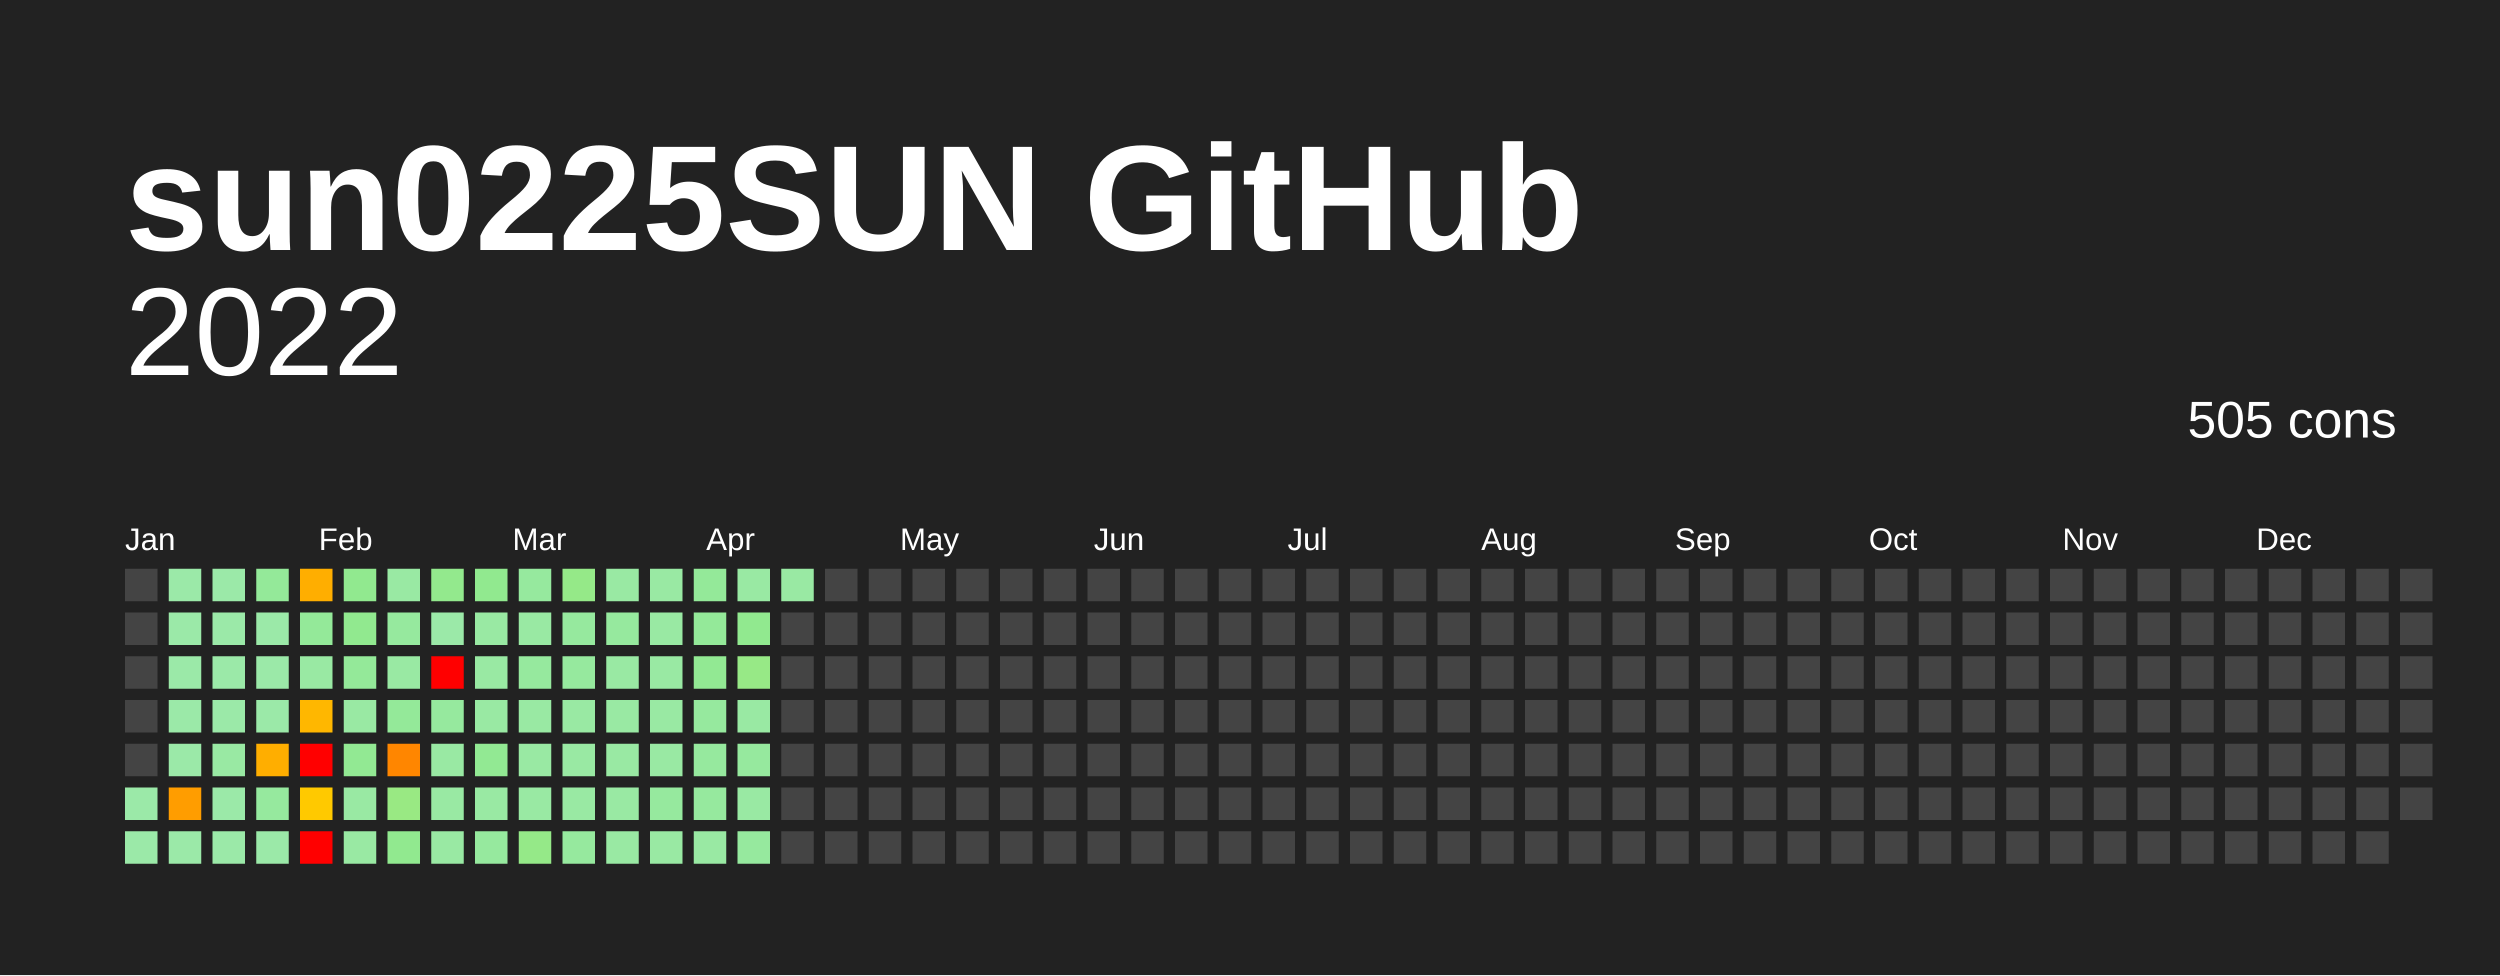
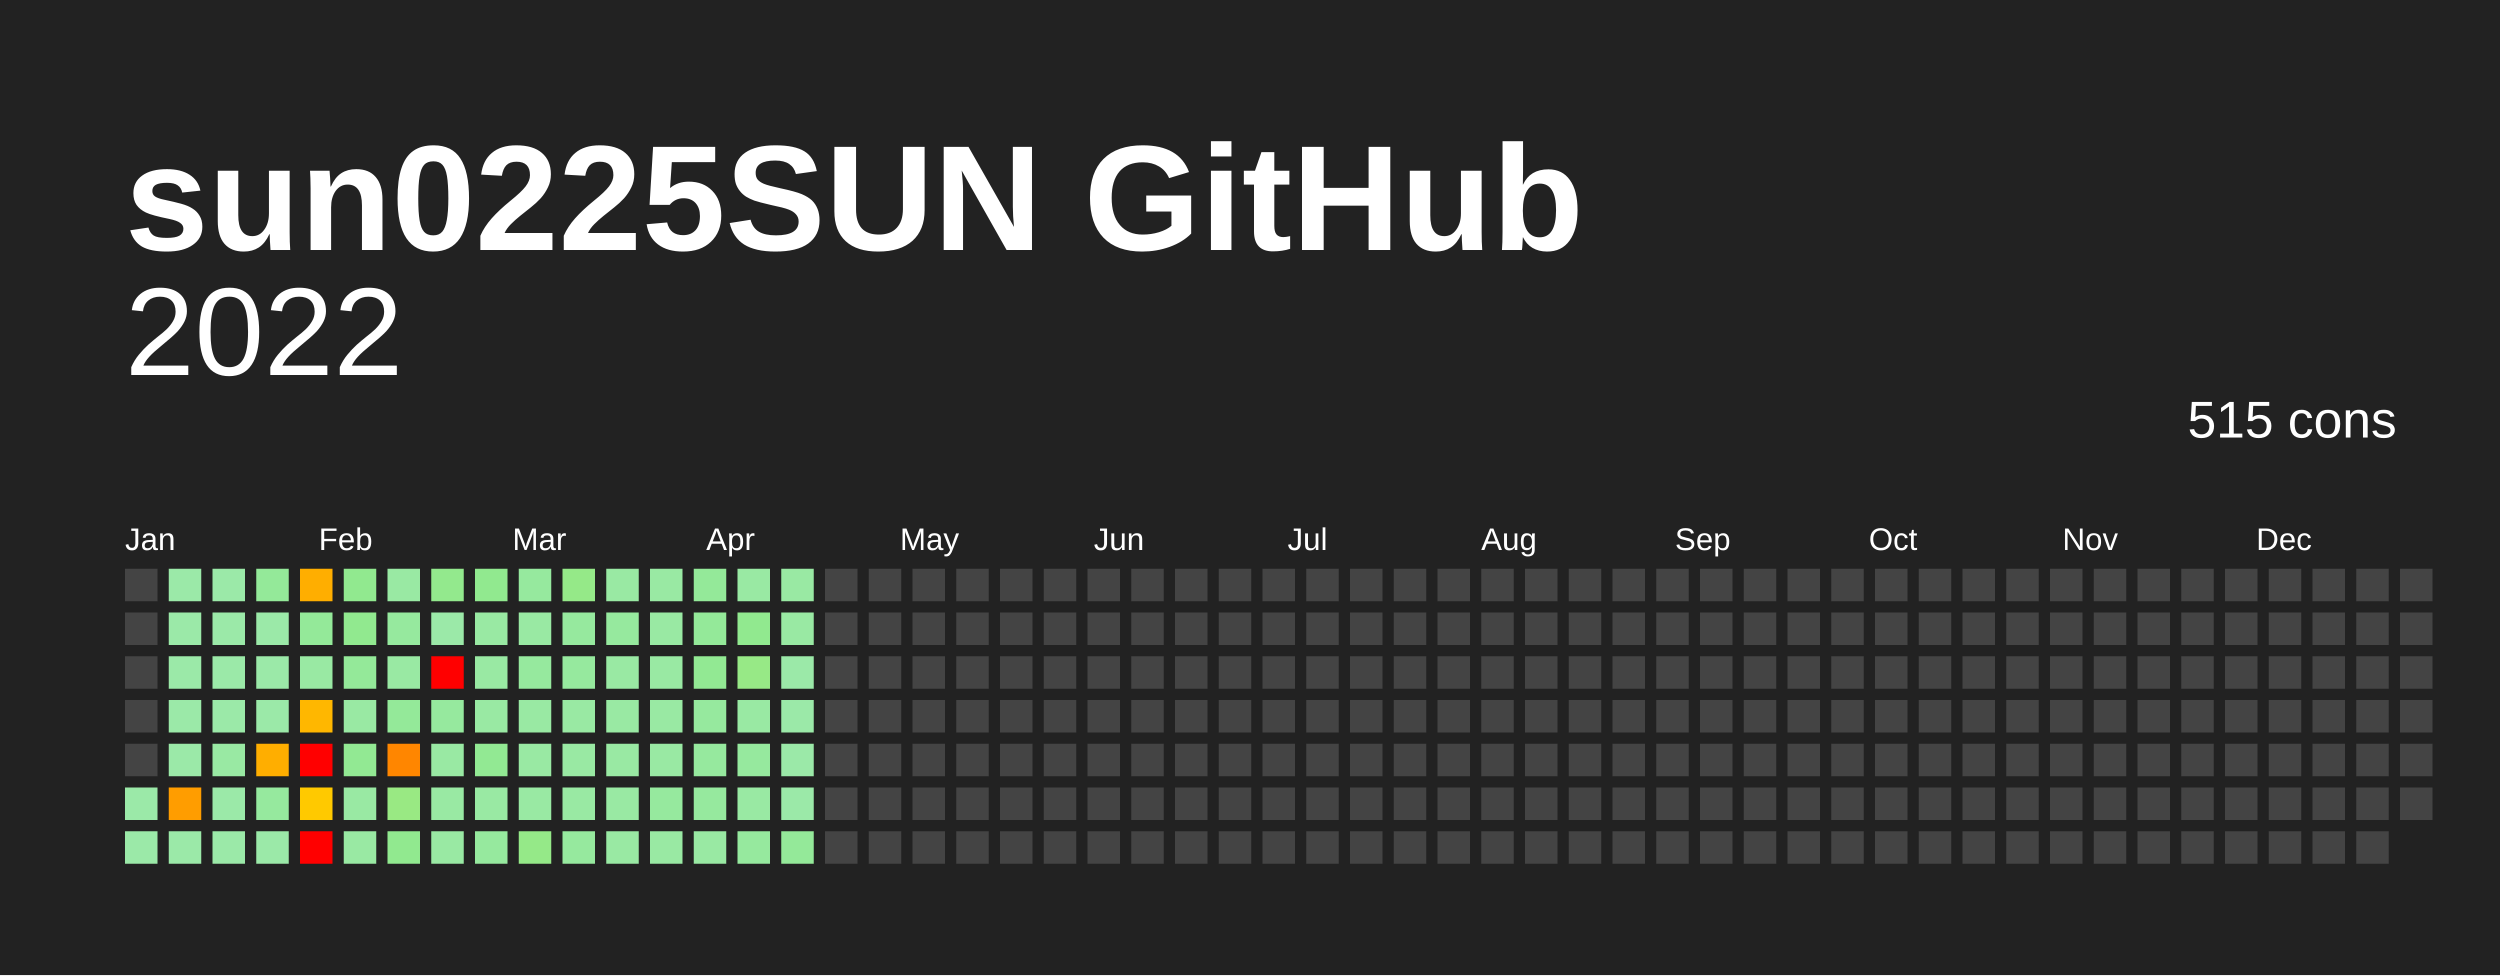
<svg xmlns="http://www.w3.org/2000/svg" baseProfile="full" height="78mm" version="1.1" viewBox="0,0,200,78" width="200mm">
  <defs />
  <rect fill="#222222" height="78" width="200" x="0" y="0" />
  <text fill="#FFFFFF" style="font-size:12px; font-family:Arial; font-weight:bold;" x="10" y="20">sun0225SUN GitHub</text>
  <text alignment-baseline="hanging" fill="#FFFFFF" style="font-size:10.0px; font-family:Arial;" x="10" y="30">2022</text>
-   <text alignment-baseline="hanging" fill="#FFFFFF" style="font-size:4.125px; font-family:Arial;" x="175" y="35">505 cons</text>
+   <text alignment-baseline="hanging" fill="#FFFFFF" style="font-size:4.125px; font-family:Arial;" x="175" y="35">515 cons</text>
  <text fill="#FFFFFF" style="font-size:2.5px; font-family:Arial" x="10.0" y="44">Jan</text>
  <text fill="#FFFFFF" style="font-size:2.5px; font-family:Arial" x="25.5" y="44">Feb</text>
  <text fill="#FFFFFF" style="font-size:2.5px; font-family:Arial" x="41.0" y="44">Mar</text>
  <text fill="#FFFFFF" style="font-size:2.5px; font-family:Arial" x="56.5" y="44">Apr</text>
  <text fill="#FFFFFF" style="font-size:2.5px; font-family:Arial" x="72.0" y="44">May</text>
  <text fill="#FFFFFF" style="font-size:2.5px; font-family:Arial" x="87.5" y="44">Jun</text>
  <text fill="#FFFFFF" style="font-size:2.5px; font-family:Arial" x="103.0" y="44">Jul</text>
  <text fill="#FFFFFF" style="font-size:2.5px; font-family:Arial" x="118.5" y="44">Aug</text>
  <text fill="#FFFFFF" style="font-size:2.5px; font-family:Arial" x="134.0" y="44">Sep</text>
  <text fill="#FFFFFF" style="font-size:2.5px; font-family:Arial" x="149.5" y="44">Oct</text>
  <text fill="#FFFFFF" style="font-size:2.5px; font-family:Arial" x="165.0" y="44">Nov</text>
  <text fill="#FFFFFF" style="font-size:2.5px; font-family:Arial" x="180.5" y="44">Dec</text>
  <rect fill="#444444" height="2.6" width="2.6" x="10.0" y="45.5" />
  <rect fill="#444444" height="2.6" width="2.6" x="10.0" y="49.0" />
  <rect fill="#444444" height="2.6" width="2.6" x="10.0" y="52.5" />
  <rect fill="#444444" height="2.6" width="2.6" x="10.0" y="56.0" />
  <rect fill="#444444" height="2.6" width="2.6" x="10.0" y="59.5" />
  <rect fill="#9be9a8" height="2.6" width="2.6" x="10.0" y="63.0" />
  <rect fill="#9be9a8" height="2.6" width="2.6" x="10.0" y="66.5" />
  <rect fill="#9be9a8" height="2.6" width="2.6" x="13.5" y="45.5" />
  <rect fill="#9be9a8" height="2.6" width="2.6" x="13.5" y="49.0" />
  <rect fill="#9be9a8" height="2.6" width="2.6" x="13.5" y="52.5" />
  <rect fill="#9be9a8" height="2.6" width="2.6" x="13.5" y="56.0" />
  <rect fill="#9be9a8" height="2.6" width="2.6" x="13.5" y="59.5" />
  <rect fill="#ff9d00" height="2.6" width="2.6" x="13.5" y="63.0" />
  <rect fill="#9be9a8" height="2.6" width="2.6" x="13.5" y="66.5" />
  <rect fill="#9be9a8" height="2.6" width="2.6" x="17.0" y="45.5" />
  <rect fill="#9be9a8" height="2.6" width="2.6" x="17.0" y="49.0" />
  <rect fill="#9be9a8" height="2.6" width="2.6" x="17.0" y="52.5" />
  <rect fill="#9be9a8" height="2.6" width="2.6" x="17.0" y="56.0" />
  <rect fill="#99e9a3" height="2.6" width="2.6" x="17.0" y="59.5" />
  <rect fill="#9be9a8" height="2.6" width="2.6" x="17.0" y="63.0" />
  <rect fill="#9be9a8" height="2.6" width="2.6" x="17.0" y="66.5" />
  <rect fill="#94e999" height="2.6" width="2.6" x="20.5" y="45.5" />
  <rect fill="#9be9a8" height="2.6" width="2.6" x="20.5" y="49.0" />
  <rect fill="#9be9a8" height="2.6" width="2.6" x="20.5" y="52.5" />
  <rect fill="#9be9a8" height="2.6" width="2.6" x="20.5" y="56.0" />
  <rect fill="#ffae00" height="2.6" width="2.6" x="20.5" y="59.5" />
  <rect fill="#96e99e" height="2.6" width="2.6" x="20.5" y="63.0" />
  <rect fill="#9be9a8" height="2.6" width="2.6" x="20.5" y="66.5" />
  <rect fill="#ffae00" height="2.6" width="2.6" x="24.0" y="45.5" />
  <rect fill="#94e999" height="2.6" width="2.6" x="24.0" y="49.0" />
  <rect fill="#99e9a3" height="2.6" width="2.6" x="24.0" y="52.5" />
  <rect fill="#ffb700" height="2.6" width="2.6" x="24.0" y="56.0" />
  <rect fill="red" height="2.6" width="2.6" x="24.0" y="59.5" />
  <rect fill="#ffc900" height="2.6" width="2.6" x="24.0" y="63.0" />
  <rect fill="red" height="2.6" width="2.6" x="24.0" y="66.5" />
  <rect fill="#91e98f" height="2.6" width="2.6" x="27.5" y="45.5" />
  <rect fill="#91e98f" height="2.6" width="2.6" x="27.5" y="49.0" />
  <rect fill="#94e999" height="2.6" width="2.6" x="27.5" y="52.5" />
  <rect fill="#99e9a3" height="2.6" width="2.6" x="27.5" y="56.0" />
  <rect fill="#92e993" height="2.6" width="2.6" x="27.5" y="59.5" />
  <rect fill="#99e9a3" height="2.6" width="2.6" x="27.5" y="63.0" />
  <rect fill="#99e9a3" height="2.6" width="2.6" x="27.5" y="66.5" />
  <rect fill="#99e9a3" height="2.6" width="2.6" x="31.0" y="45.5" />
  <rect fill="#96e99e" height="2.6" width="2.6" x="31.0" y="49.0" />
  <rect fill="#99e9a3" height="2.6" width="2.6" x="31.0" y="52.5" />
  <rect fill="#94e999" height="2.6" width="2.6" x="31.0" y="56.0" />
  <rect fill="#ff8600" height="2.6" width="2.6" x="31.0" y="59.5" />
  <rect fill="#99e983" height="2.6" width="2.6" x="31.0" y="63.0" />
  <rect fill="#91e98f" height="2.6" width="2.6" x="31.0" y="66.5" />
  <rect fill="#93e98d" height="2.6" width="2.6" x="34.5" y="45.5" />
  <rect fill="#9be9a8" height="2.6" width="2.6" x="34.5" y="49.0" />
  <rect fill="red" height="2.6" width="2.6" x="34.5" y="52.5" />
  <rect fill="#96e99e" height="2.6" width="2.6" x="34.5" y="56.0" />
  <rect fill="#99e9a3" height="2.6" width="2.6" x="34.5" y="59.5" />
  <rect fill="#99e9a3" height="2.6" width="2.6" x="34.5" y="63.0" />
  <rect fill="#99e9a3" height="2.6" width="2.6" x="34.5" y="66.5" />
  <rect fill="#91e98f" height="2.6" width="2.6" x="38.0" y="45.5" />
  <rect fill="#99e9a3" height="2.6" width="2.6" x="38.0" y="49.0" />
  <rect fill="#99e9a3" height="2.6" width="2.6" x="38.0" y="52.5" />
  <rect fill="#99e9a3" height="2.6" width="2.6" x="38.0" y="56.0" />
  <rect fill="#92e993" height="2.6" width="2.6" x="38.0" y="59.5" />
  <rect fill="#99e9a3" height="2.6" width="2.6" x="38.0" y="63.0" />
  <rect fill="#96e99e" height="2.6" width="2.6" x="38.0" y="66.5" />
  <rect fill="#96e99e" height="2.6" width="2.6" x="41.5" y="45.5" />
  <rect fill="#99e9a3" height="2.6" width="2.6" x="41.5" y="49.0" />
  <rect fill="#96e99e" height="2.6" width="2.6" x="41.5" y="52.5" />
  <rect fill="#99e9a3" height="2.6" width="2.6" x="41.5" y="56.0" />
  <rect fill="#99e9a3" height="2.6" width="2.6" x="41.5" y="59.5" />
  <rect fill="#99e9a3" height="2.6" width="2.6" x="41.5" y="63.0" />
  <rect fill="#95e988" height="2.6" width="2.6" x="41.5" y="66.5" />
  <rect fill="#95e988" height="2.6" width="2.6" x="45.0" y="45.5" />
  <rect fill="#96e99e" height="2.6" width="2.6" x="45.0" y="49.0" />
  <rect fill="#96e99e" height="2.6" width="2.6" x="45.0" y="52.5" />
  <rect fill="#99e9a3" height="2.6" width="2.6" x="45.0" y="56.0" />
  <rect fill="#99e9a3" height="2.6" width="2.6" x="45.0" y="59.5" />
  <rect fill="#99e9a3" height="2.6" width="2.6" x="45.0" y="63.0" />
  <rect fill="#96e99e" height="2.6" width="2.6" x="45.0" y="66.5" />
  <rect fill="#99e9a3" height="2.6" width="2.6" x="48.5" y="45.5" />
  <rect fill="#96e99e" height="2.6" width="2.6" x="48.5" y="49.0" />
  <rect fill="#99e9a3" height="2.6" width="2.6" x="48.5" y="52.5" />
  <rect fill="#99e9a3" height="2.6" width="2.6" x="48.5" y="56.0" />
  <rect fill="#99e9a3" height="2.6" width="2.6" x="48.5" y="59.5" />
  <rect fill="#99e9a3" height="2.6" width="2.6" x="48.5" y="63.0" />
  <rect fill="#99e9a3" height="2.6" width="2.6" x="48.5" y="66.5" />
  <rect fill="#99e9a3" height="2.6" width="2.6" x="52.0" y="45.5" />
  <rect fill="#99e9a3" height="2.6" width="2.6" x="52.0" y="49.0" />
  <rect fill="#99e9a3" height="2.6" width="2.6" x="52.0" y="52.5" />
  <rect fill="#99e9a3" height="2.6" width="2.6" x="52.0" y="56.0" />
  <rect fill="#99e9a3" height="2.6" width="2.6" x="52.0" y="59.5" />
  <rect fill="#96e99e" height="2.6" width="2.6" x="52.0" y="63.0" />
  <rect fill="#99e9a3" height="2.6" width="2.6" x="52.0" y="66.5" />
  <rect fill="#94e999" height="2.6" width="2.6" x="55.5" y="45.5" />
  <rect fill="#94e999" height="2.6" width="2.6" x="55.5" y="49.0" />
  <rect fill="#92e993" height="2.6" width="2.6" x="55.5" y="52.5" />
  <rect fill="#96e99e" height="2.6" width="2.6" x="55.5" y="56.0" />
  <rect fill="#96e99e" height="2.6" width="2.6" x="55.5" y="59.5" />
  <rect fill="#96e99e" height="2.6" width="2.6" x="55.5" y="63.0" />
  <rect fill="#99e9a3" height="2.6" width="2.6" x="55.5" y="66.5" />
  <rect fill="#99e9a3" height="2.6" width="2.6" x="59.0" y="45.5" />
  <rect fill="#91e98f" height="2.6" width="2.6" x="59.0" y="49.0" />
  <rect fill="#97e986" height="2.6" width="2.6" x="59.0" y="52.5" />
  <rect fill="#99e9a3" height="2.6" width="2.6" x="59.0" y="56.0" />
  <rect fill="#96e99e" height="2.6" width="2.6" x="59.0" y="59.5" />
  <rect fill="#99e9a3" height="2.6" width="2.6" x="59.0" y="63.0" />
  <rect fill="#96e99e" height="2.6" width="2.6" x="59.0" y="66.5" />
  <rect fill="#99e9a3" height="2.6" width="2.6" x="62.5" y="45.5" />
-   <rect fill="#444444" height="2.6" width="2.6" x="62.5" y="49.0" />
-   <rect fill="#444444" height="2.6" width="2.6" x="62.5" y="52.5" />
-   <rect fill="#444444" height="2.6" width="2.6" x="62.5" y="56.0" />
-   <rect fill="#444444" height="2.6" width="2.6" x="62.5" y="59.5" />
-   <rect fill="#444444" height="2.6" width="2.6" x="62.5" y="63.0" />
-   <rect fill="#444444" height="2.6" width="2.6" x="62.5" y="66.5" />
+   <rect fill="#99e9a3" height="2.6" width="2.6" x="62.5" y="49.0" />
+   <rect fill="#9be9a8" height="2.6" width="2.6" x="62.5" y="52.5" />
+   <rect fill="#9be9a8" height="2.6" width="2.6" x="62.5" y="56.0" />
+   <rect fill="#9be9a8" height="2.6" width="2.6" x="62.5" y="59.5" />
+   <rect fill="#9be9a8" height="2.6" width="2.6" x="62.5" y="63.0" />
+   <rect fill="#94e999" height="2.6" width="2.6" x="62.5" y="66.5" />
  <rect fill="#444444" height="2.6" width="2.6" x="66.0" y="45.5" />
  <rect fill="#444444" height="2.6" width="2.6" x="66.0" y="49.0" />
  <rect fill="#444444" height="2.6" width="2.6" x="66.0" y="52.5" />
  <rect fill="#444444" height="2.6" width="2.6" x="66.0" y="56.0" />
  <rect fill="#444444" height="2.6" width="2.6" x="66.0" y="59.5" />
  <rect fill="#444444" height="2.6" width="2.6" x="66.0" y="63.0" />
  <rect fill="#444444" height="2.6" width="2.6" x="66.0" y="66.5" />
  <rect fill="#444444" height="2.6" width="2.6" x="69.5" y="45.5" />
  <rect fill="#444444" height="2.6" width="2.6" x="69.5" y="49.0" />
  <rect fill="#444444" height="2.6" width="2.6" x="69.5" y="52.5" />
  <rect fill="#444444" height="2.6" width="2.6" x="69.5" y="56.0" />
  <rect fill="#444444" height="2.6" width="2.6" x="69.5" y="59.5" />
  <rect fill="#444444" height="2.6" width="2.6" x="69.5" y="63.0" />
  <rect fill="#444444" height="2.6" width="2.6" x="69.5" y="66.5" />
  <rect fill="#444444" height="2.6" width="2.6" x="73.0" y="45.5" />
  <rect fill="#444444" height="2.6" width="2.6" x="73.0" y="49.0" />
  <rect fill="#444444" height="2.6" width="2.6" x="73.0" y="52.5" />
  <rect fill="#444444" height="2.6" width="2.6" x="73.0" y="56.0" />
  <rect fill="#444444" height="2.6" width="2.6" x="73.0" y="59.5" />
  <rect fill="#444444" height="2.6" width="2.6" x="73.0" y="63.0" />
  <rect fill="#444444" height="2.6" width="2.6" x="73.0" y="66.5" />
  <rect fill="#444444" height="2.6" width="2.6" x="76.5" y="45.5" />
  <rect fill="#444444" height="2.6" width="2.6" x="76.5" y="49.0" />
  <rect fill="#444444" height="2.6" width="2.6" x="76.5" y="52.5" />
  <rect fill="#444444" height="2.6" width="2.6" x="76.5" y="56.0" />
  <rect fill="#444444" height="2.6" width="2.6" x="76.5" y="59.5" />
  <rect fill="#444444" height="2.6" width="2.6" x="76.5" y="63.0" />
  <rect fill="#444444" height="2.6" width="2.6" x="76.5" y="66.5" />
  <rect fill="#444444" height="2.6" width="2.6" x="80.0" y="45.5" />
  <rect fill="#444444" height="2.6" width="2.6" x="80.0" y="49.0" />
  <rect fill="#444444" height="2.6" width="2.6" x="80.0" y="52.5" />
  <rect fill="#444444" height="2.6" width="2.6" x="80.0" y="56.0" />
  <rect fill="#444444" height="2.6" width="2.6" x="80.0" y="59.5" />
  <rect fill="#444444" height="2.6" width="2.6" x="80.0" y="63.0" />
  <rect fill="#444444" height="2.6" width="2.6" x="80.0" y="66.5" />
  <rect fill="#444444" height="2.6" width="2.6" x="83.5" y="45.5" />
  <rect fill="#444444" height="2.6" width="2.6" x="83.5" y="49.0" />
  <rect fill="#444444" height="2.6" width="2.6" x="83.5" y="52.5" />
  <rect fill="#444444" height="2.6" width="2.6" x="83.5" y="56.0" />
  <rect fill="#444444" height="2.6" width="2.6" x="83.5" y="59.5" />
  <rect fill="#444444" height="2.6" width="2.6" x="83.5" y="63.0" />
  <rect fill="#444444" height="2.6" width="2.6" x="83.5" y="66.5" />
  <rect fill="#444444" height="2.6" width="2.6" x="87.0" y="45.5" />
  <rect fill="#444444" height="2.6" width="2.6" x="87.0" y="49.0" />
  <rect fill="#444444" height="2.6" width="2.6" x="87.0" y="52.5" />
  <rect fill="#444444" height="2.6" width="2.6" x="87.0" y="56.0" />
  <rect fill="#444444" height="2.6" width="2.6" x="87.0" y="59.5" />
  <rect fill="#444444" height="2.6" width="2.6" x="87.0" y="63.0" />
  <rect fill="#444444" height="2.6" width="2.6" x="87.0" y="66.5" />
  <rect fill="#444444" height="2.6" width="2.6" x="90.5" y="45.5" />
  <rect fill="#444444" height="2.6" width="2.6" x="90.5" y="49.0" />
  <rect fill="#444444" height="2.6" width="2.6" x="90.5" y="52.5" />
  <rect fill="#444444" height="2.6" width="2.6" x="90.5" y="56.0" />
  <rect fill="#444444" height="2.6" width="2.6" x="90.5" y="59.5" />
  <rect fill="#444444" height="2.6" width="2.6" x="90.5" y="63.0" />
  <rect fill="#444444" height="2.6" width="2.6" x="90.5" y="66.5" />
  <rect fill="#444444" height="2.6" width="2.6" x="94.0" y="45.5" />
  <rect fill="#444444" height="2.6" width="2.6" x="94.0" y="49.0" />
  <rect fill="#444444" height="2.6" width="2.6" x="94.0" y="52.5" />
  <rect fill="#444444" height="2.6" width="2.6" x="94.0" y="56.0" />
  <rect fill="#444444" height="2.6" width="2.6" x="94.0" y="59.5" />
  <rect fill="#444444" height="2.6" width="2.6" x="94.0" y="63.0" />
  <rect fill="#444444" height="2.6" width="2.6" x="94.0" y="66.5" />
  <rect fill="#444444" height="2.6" width="2.6" x="97.5" y="45.5" />
  <rect fill="#444444" height="2.6" width="2.6" x="97.5" y="49.0" />
  <rect fill="#444444" height="2.6" width="2.6" x="97.5" y="52.5" />
  <rect fill="#444444" height="2.6" width="2.6" x="97.5" y="56.0" />
  <rect fill="#444444" height="2.6" width="2.6" x="97.5" y="59.5" />
  <rect fill="#444444" height="2.6" width="2.6" x="97.5" y="63.0" />
  <rect fill="#444444" height="2.6" width="2.6" x="97.5" y="66.5" />
  <rect fill="#444444" height="2.6" width="2.6" x="101.0" y="45.5" />
  <rect fill="#444444" height="2.6" width="2.6" x="101.0" y="49.0" />
  <rect fill="#444444" height="2.6" width="2.6" x="101.0" y="52.5" />
  <rect fill="#444444" height="2.6" width="2.6" x="101.0" y="56.0" />
  <rect fill="#444444" height="2.6" width="2.6" x="101.0" y="59.5" />
  <rect fill="#444444" height="2.6" width="2.6" x="101.0" y="63.0" />
  <rect fill="#444444" height="2.6" width="2.6" x="101.0" y="66.5" />
  <rect fill="#444444" height="2.6" width="2.6" x="104.5" y="45.5" />
  <rect fill="#444444" height="2.6" width="2.6" x="104.5" y="49.0" />
  <rect fill="#444444" height="2.6" width="2.6" x="104.5" y="52.5" />
  <rect fill="#444444" height="2.6" width="2.6" x="104.5" y="56.0" />
  <rect fill="#444444" height="2.6" width="2.6" x="104.5" y="59.5" />
  <rect fill="#444444" height="2.6" width="2.6" x="104.5" y="63.0" />
  <rect fill="#444444" height="2.6" width="2.6" x="104.5" y="66.5" />
  <rect fill="#444444" height="2.6" width="2.6" x="108.0" y="45.5" />
  <rect fill="#444444" height="2.6" width="2.6" x="108.0" y="49.0" />
  <rect fill="#444444" height="2.6" width="2.6" x="108.0" y="52.5" />
  <rect fill="#444444" height="2.6" width="2.6" x="108.0" y="56.0" />
  <rect fill="#444444" height="2.6" width="2.6" x="108.0" y="59.5" />
  <rect fill="#444444" height="2.6" width="2.6" x="108.0" y="63.0" />
  <rect fill="#444444" height="2.6" width="2.6" x="108.0" y="66.5" />
  <rect fill="#444444" height="2.6" width="2.6" x="111.5" y="45.5" />
  <rect fill="#444444" height="2.6" width="2.6" x="111.5" y="49.0" />
  <rect fill="#444444" height="2.6" width="2.6" x="111.5" y="52.5" />
  <rect fill="#444444" height="2.6" width="2.6" x="111.5" y="56.0" />
  <rect fill="#444444" height="2.6" width="2.6" x="111.5" y="59.5" />
  <rect fill="#444444" height="2.6" width="2.6" x="111.5" y="63.0" />
  <rect fill="#444444" height="2.6" width="2.6" x="111.5" y="66.5" />
  <rect fill="#444444" height="2.6" width="2.6" x="115.0" y="45.5" />
  <rect fill="#444444" height="2.6" width="2.6" x="115.0" y="49.0" />
  <rect fill="#444444" height="2.6" width="2.6" x="115.0" y="52.5" />
  <rect fill="#444444" height="2.6" width="2.6" x="115.0" y="56.0" />
  <rect fill="#444444" height="2.6" width="2.6" x="115.0" y="59.5" />
  <rect fill="#444444" height="2.6" width="2.6" x="115.0" y="63.0" />
  <rect fill="#444444" height="2.6" width="2.6" x="115.0" y="66.5" />
  <rect fill="#444444" height="2.6" width="2.6" x="118.5" y="45.5" />
  <rect fill="#444444" height="2.6" width="2.6" x="118.5" y="49.0" />
  <rect fill="#444444" height="2.6" width="2.6" x="118.5" y="52.5" />
  <rect fill="#444444" height="2.6" width="2.6" x="118.5" y="56.0" />
  <rect fill="#444444" height="2.6" width="2.6" x="118.5" y="59.5" />
  <rect fill="#444444" height="2.6" width="2.6" x="118.5" y="63.0" />
  <rect fill="#444444" height="2.6" width="2.6" x="118.5" y="66.5" />
  <rect fill="#444444" height="2.6" width="2.6" x="122.0" y="45.5" />
  <rect fill="#444444" height="2.6" width="2.6" x="122.0" y="49.0" />
  <rect fill="#444444" height="2.6" width="2.6" x="122.0" y="52.5" />
  <rect fill="#444444" height="2.6" width="2.6" x="122.0" y="56.0" />
  <rect fill="#444444" height="2.6" width="2.6" x="122.0" y="59.5" />
  <rect fill="#444444" height="2.6" width="2.6" x="122.0" y="63.0" />
  <rect fill="#444444" height="2.6" width="2.6" x="122.0" y="66.5" />
  <rect fill="#444444" height="2.6" width="2.6" x="125.5" y="45.5" />
  <rect fill="#444444" height="2.6" width="2.6" x="125.5" y="49.0" />
  <rect fill="#444444" height="2.6" width="2.6" x="125.5" y="52.5" />
  <rect fill="#444444" height="2.6" width="2.6" x="125.5" y="56.0" />
  <rect fill="#444444" height="2.6" width="2.6" x="125.5" y="59.5" />
  <rect fill="#444444" height="2.6" width="2.6" x="125.5" y="63.0" />
  <rect fill="#444444" height="2.6" width="2.6" x="125.5" y="66.5" />
  <rect fill="#444444" height="2.6" width="2.6" x="129.0" y="45.5" />
  <rect fill="#444444" height="2.6" width="2.6" x="129.0" y="49.0" />
  <rect fill="#444444" height="2.6" width="2.6" x="129.0" y="52.5" />
  <rect fill="#444444" height="2.6" width="2.6" x="129.0" y="56.0" />
  <rect fill="#444444" height="2.6" width="2.6" x="129.0" y="59.5" />
  <rect fill="#444444" height="2.6" width="2.6" x="129.0" y="63.0" />
  <rect fill="#444444" height="2.6" width="2.6" x="129.0" y="66.5" />
  <rect fill="#444444" height="2.6" width="2.6" x="132.5" y="45.5" />
  <rect fill="#444444" height="2.6" width="2.6" x="132.5" y="49.0" />
  <rect fill="#444444" height="2.6" width="2.6" x="132.5" y="52.5" />
  <rect fill="#444444" height="2.6" width="2.6" x="132.5" y="56.0" />
  <rect fill="#444444" height="2.6" width="2.6" x="132.5" y="59.5" />
  <rect fill="#444444" height="2.6" width="2.6" x="132.5" y="63.0" />
  <rect fill="#444444" height="2.6" width="2.6" x="132.5" y="66.5" />
  <rect fill="#444444" height="2.6" width="2.6" x="136.0" y="45.5" />
  <rect fill="#444444" height="2.6" width="2.6" x="136.0" y="49.0" />
  <rect fill="#444444" height="2.6" width="2.6" x="136.0" y="52.5" />
  <rect fill="#444444" height="2.6" width="2.6" x="136.0" y="56.0" />
  <rect fill="#444444" height="2.6" width="2.6" x="136.0" y="59.5" />
  <rect fill="#444444" height="2.6" width="2.6" x="136.0" y="63.0" />
  <rect fill="#444444" height="2.6" width="2.6" x="136.0" y="66.5" />
  <rect fill="#444444" height="2.6" width="2.6" x="139.5" y="45.5" />
  <rect fill="#444444" height="2.6" width="2.6" x="139.5" y="49.0" />
  <rect fill="#444444" height="2.6" width="2.6" x="139.5" y="52.5" />
  <rect fill="#444444" height="2.6" width="2.6" x="139.5" y="56.0" />
  <rect fill="#444444" height="2.6" width="2.6" x="139.5" y="59.5" />
  <rect fill="#444444" height="2.6" width="2.6" x="139.5" y="63.0" />
  <rect fill="#444444" height="2.6" width="2.6" x="139.5" y="66.5" />
  <rect fill="#444444" height="2.6" width="2.6" x="143.0" y="45.5" />
  <rect fill="#444444" height="2.6" width="2.6" x="143.0" y="49.0" />
  <rect fill="#444444" height="2.6" width="2.6" x="143.0" y="52.5" />
  <rect fill="#444444" height="2.6" width="2.6" x="143.0" y="56.0" />
  <rect fill="#444444" height="2.6" width="2.6" x="143.0" y="59.5" />
  <rect fill="#444444" height="2.6" width="2.6" x="143.0" y="63.0" />
  <rect fill="#444444" height="2.6" width="2.6" x="143.0" y="66.5" />
  <rect fill="#444444" height="2.6" width="2.6" x="146.5" y="45.5" />
  <rect fill="#444444" height="2.6" width="2.6" x="146.5" y="49.0" />
  <rect fill="#444444" height="2.6" width="2.6" x="146.5" y="52.5" />
  <rect fill="#444444" height="2.6" width="2.6" x="146.5" y="56.0" />
  <rect fill="#444444" height="2.6" width="2.6" x="146.5" y="59.5" />
  <rect fill="#444444" height="2.6" width="2.6" x="146.5" y="63.0" />
  <rect fill="#444444" height="2.6" width="2.6" x="146.5" y="66.5" />
  <rect fill="#444444" height="2.6" width="2.6" x="150.0" y="45.5" />
  <rect fill="#444444" height="2.6" width="2.6" x="150.0" y="49.0" />
  <rect fill="#444444" height="2.6" width="2.6" x="150.0" y="52.5" />
  <rect fill="#444444" height="2.6" width="2.6" x="150.0" y="56.0" />
  <rect fill="#444444" height="2.6" width="2.6" x="150.0" y="59.5" />
  <rect fill="#444444" height="2.6" width="2.6" x="150.0" y="63.0" />
  <rect fill="#444444" height="2.6" width="2.6" x="150.0" y="66.5" />
  <rect fill="#444444" height="2.6" width="2.6" x="153.5" y="45.5" />
  <rect fill="#444444" height="2.6" width="2.6" x="153.5" y="49.0" />
  <rect fill="#444444" height="2.6" width="2.6" x="153.5" y="52.5" />
  <rect fill="#444444" height="2.6" width="2.6" x="153.5" y="56.0" />
  <rect fill="#444444" height="2.6" width="2.6" x="153.5" y="59.5" />
  <rect fill="#444444" height="2.6" width="2.6" x="153.5" y="63.0" />
  <rect fill="#444444" height="2.6" width="2.6" x="153.5" y="66.5" />
  <rect fill="#444444" height="2.6" width="2.6" x="157.0" y="45.5" />
  <rect fill="#444444" height="2.6" width="2.6" x="157.0" y="49.0" />
  <rect fill="#444444" height="2.6" width="2.6" x="157.0" y="52.5" />
  <rect fill="#444444" height="2.6" width="2.6" x="157.0" y="56.0" />
  <rect fill="#444444" height="2.6" width="2.6" x="157.0" y="59.5" />
  <rect fill="#444444" height="2.6" width="2.6" x="157.0" y="63.0" />
  <rect fill="#444444" height="2.6" width="2.6" x="157.0" y="66.5" />
  <rect fill="#444444" height="2.6" width="2.6" x="160.5" y="45.5" />
  <rect fill="#444444" height="2.6" width="2.6" x="160.5" y="49.0" />
  <rect fill="#444444" height="2.6" width="2.6" x="160.5" y="52.5" />
  <rect fill="#444444" height="2.6" width="2.6" x="160.5" y="56.0" />
  <rect fill="#444444" height="2.6" width="2.6" x="160.5" y="59.5" />
  <rect fill="#444444" height="2.6" width="2.6" x="160.5" y="63.0" />
  <rect fill="#444444" height="2.6" width="2.6" x="160.5" y="66.5" />
  <rect fill="#444444" height="2.6" width="2.6" x="164.0" y="45.5" />
  <rect fill="#444444" height="2.6" width="2.6" x="164.0" y="49.0" />
  <rect fill="#444444" height="2.6" width="2.6" x="164.0" y="52.5" />
  <rect fill="#444444" height="2.6" width="2.6" x="164.0" y="56.0" />
  <rect fill="#444444" height="2.6" width="2.6" x="164.0" y="59.5" />
  <rect fill="#444444" height="2.6" width="2.6" x="164.0" y="63.0" />
  <rect fill="#444444" height="2.6" width="2.6" x="164.0" y="66.5" />
  <rect fill="#444444" height="2.6" width="2.6" x="167.5" y="45.5" />
  <rect fill="#444444" height="2.6" width="2.6" x="167.5" y="49.0" />
  <rect fill="#444444" height="2.6" width="2.6" x="167.5" y="52.5" />
  <rect fill="#444444" height="2.6" width="2.6" x="167.5" y="56.0" />
  <rect fill="#444444" height="2.6" width="2.6" x="167.5" y="59.5" />
  <rect fill="#444444" height="2.6" width="2.6" x="167.5" y="63.0" />
  <rect fill="#444444" height="2.6" width="2.6" x="167.5" y="66.5" />
  <rect fill="#444444" height="2.6" width="2.6" x="171.0" y="45.5" />
  <rect fill="#444444" height="2.6" width="2.6" x="171.0" y="49.0" />
  <rect fill="#444444" height="2.6" width="2.6" x="171.0" y="52.5" />
  <rect fill="#444444" height="2.6" width="2.6" x="171.0" y="56.0" />
  <rect fill="#444444" height="2.6" width="2.6" x="171.0" y="59.5" />
  <rect fill="#444444" height="2.6" width="2.6" x="171.0" y="63.0" />
  <rect fill="#444444" height="2.6" width="2.6" x="171.0" y="66.5" />
  <rect fill="#444444" height="2.6" width="2.6" x="174.5" y="45.5" />
  <rect fill="#444444" height="2.6" width="2.6" x="174.5" y="49.0" />
  <rect fill="#444444" height="2.6" width="2.6" x="174.5" y="52.5" />
  <rect fill="#444444" height="2.6" width="2.6" x="174.5" y="56.0" />
  <rect fill="#444444" height="2.6" width="2.6" x="174.5" y="59.5" />
  <rect fill="#444444" height="2.6" width="2.6" x="174.5" y="63.0" />
  <rect fill="#444444" height="2.6" width="2.6" x="174.5" y="66.5" />
  <rect fill="#444444" height="2.6" width="2.6" x="178.0" y="45.5" />
  <rect fill="#444444" height="2.6" width="2.6" x="178.0" y="49.0" />
  <rect fill="#444444" height="2.6" width="2.6" x="178.0" y="52.5" />
  <rect fill="#444444" height="2.6" width="2.6" x="178.0" y="56.0" />
  <rect fill="#444444" height="2.6" width="2.6" x="178.0" y="59.5" />
  <rect fill="#444444" height="2.6" width="2.6" x="178.0" y="63.0" />
  <rect fill="#444444" height="2.6" width="2.6" x="178.0" y="66.5" />
  <rect fill="#444444" height="2.6" width="2.6" x="181.5" y="45.5" />
  <rect fill="#444444" height="2.6" width="2.6" x="181.5" y="49.0" />
  <rect fill="#444444" height="2.6" width="2.6" x="181.5" y="52.5" />
  <rect fill="#444444" height="2.6" width="2.6" x="181.5" y="56.0" />
  <rect fill="#444444" height="2.6" width="2.6" x="181.5" y="59.5" />
  <rect fill="#444444" height="2.6" width="2.6" x="181.5" y="63.0" />
  <rect fill="#444444" height="2.6" width="2.6" x="181.5" y="66.5" />
  <rect fill="#444444" height="2.6" width="2.6" x="185.0" y="45.5" />
  <rect fill="#444444" height="2.6" width="2.6" x="185.0" y="49.0" />
  <rect fill="#444444" height="2.6" width="2.6" x="185.0" y="52.5" />
  <rect fill="#444444" height="2.6" width="2.6" x="185.0" y="56.0" />
  <rect fill="#444444" height="2.6" width="2.6" x="185.0" y="59.5" />
  <rect fill="#444444" height="2.6" width="2.6" x="185.0" y="63.0" />
  <rect fill="#444444" height="2.6" width="2.6" x="185.0" y="66.5" />
  <rect fill="#444444" height="2.6" width="2.6" x="188.5" y="45.5" />
  <rect fill="#444444" height="2.6" width="2.6" x="188.5" y="49.0" />
  <rect fill="#444444" height="2.6" width="2.6" x="188.5" y="52.5" />
  <rect fill="#444444" height="2.6" width="2.6" x="188.5" y="56.0" />
  <rect fill="#444444" height="2.6" width="2.6" x="188.5" y="59.5" />
  <rect fill="#444444" height="2.6" width="2.6" x="188.5" y="63.0" />
  <rect fill="#444444" height="2.6" width="2.6" x="188.5" y="66.5" />
  <rect fill="#444444" height="2.6" width="2.6" x="192.0" y="45.5" />
  <rect fill="#444444" height="2.6" width="2.6" x="192.0" y="49.0" />
  <rect fill="#444444" height="2.6" width="2.6" x="192.0" y="52.5" />
  <rect fill="#444444" height="2.6" width="2.6" x="192.0" y="56.0" />
  <rect fill="#444444" height="2.6" width="2.6" x="192.0" y="59.5" />
  <rect fill="#444444" height="2.6" width="2.6" x="192.0" y="63.0" />
</svg>
